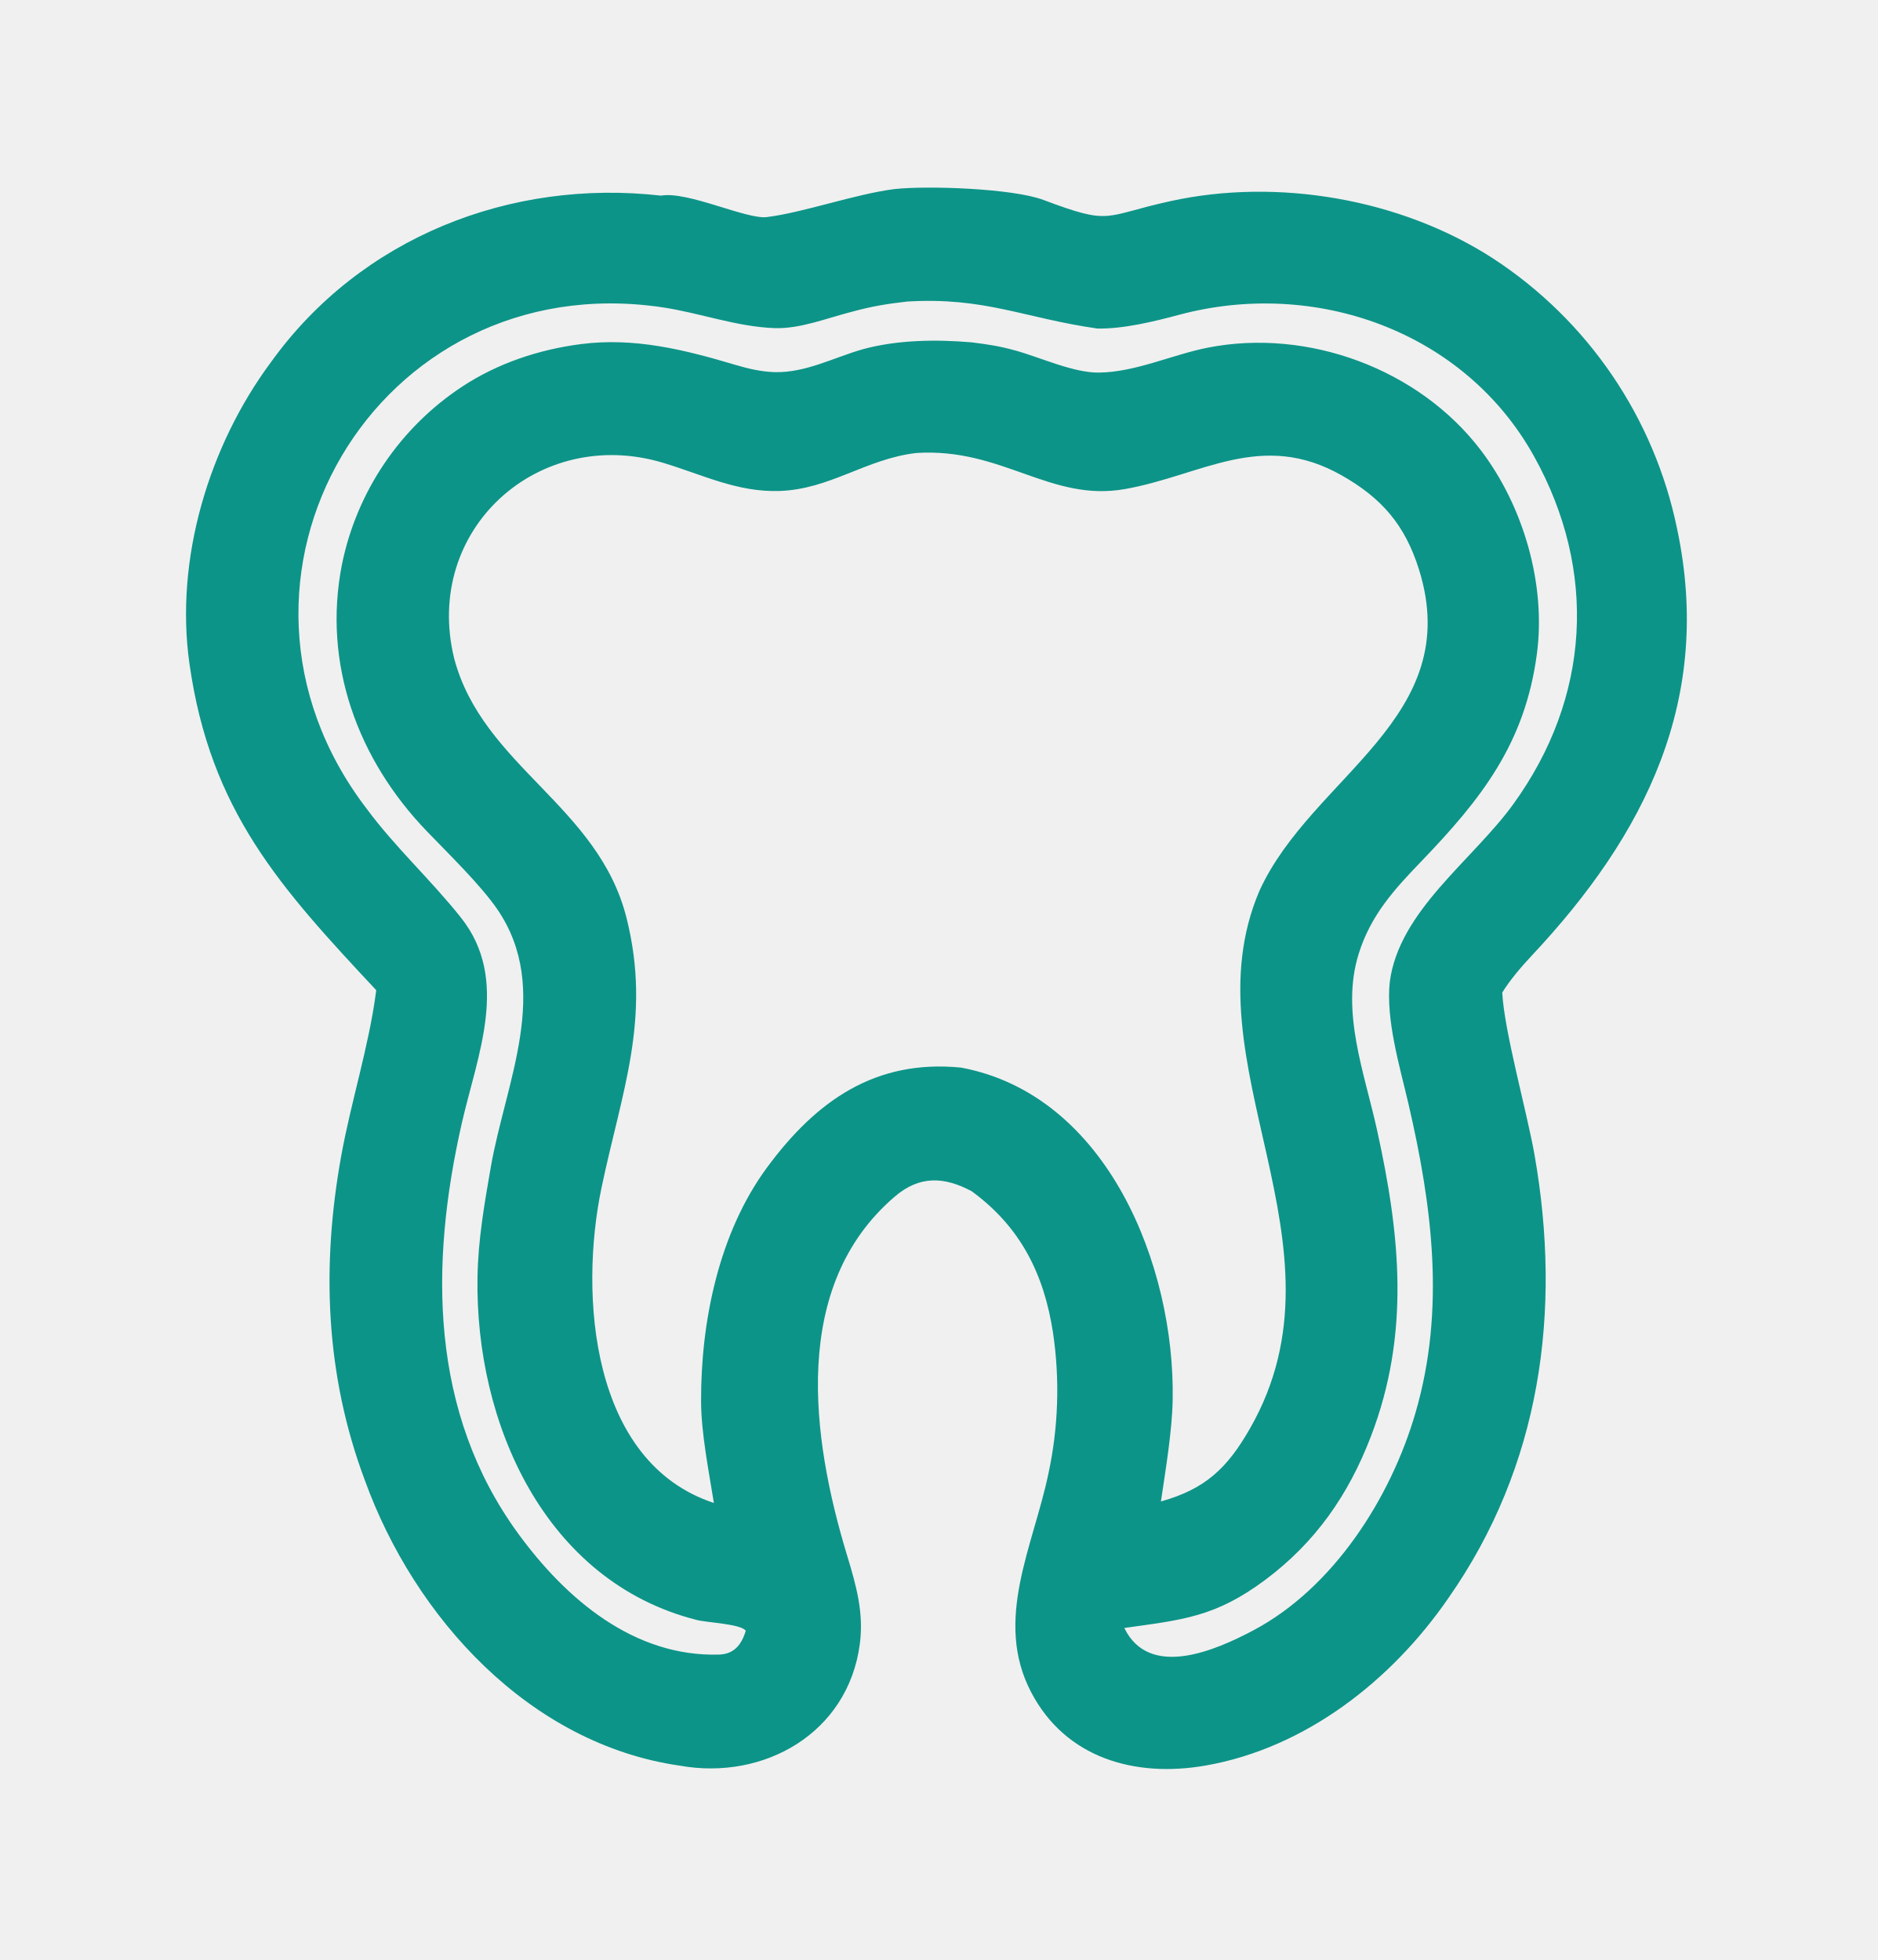
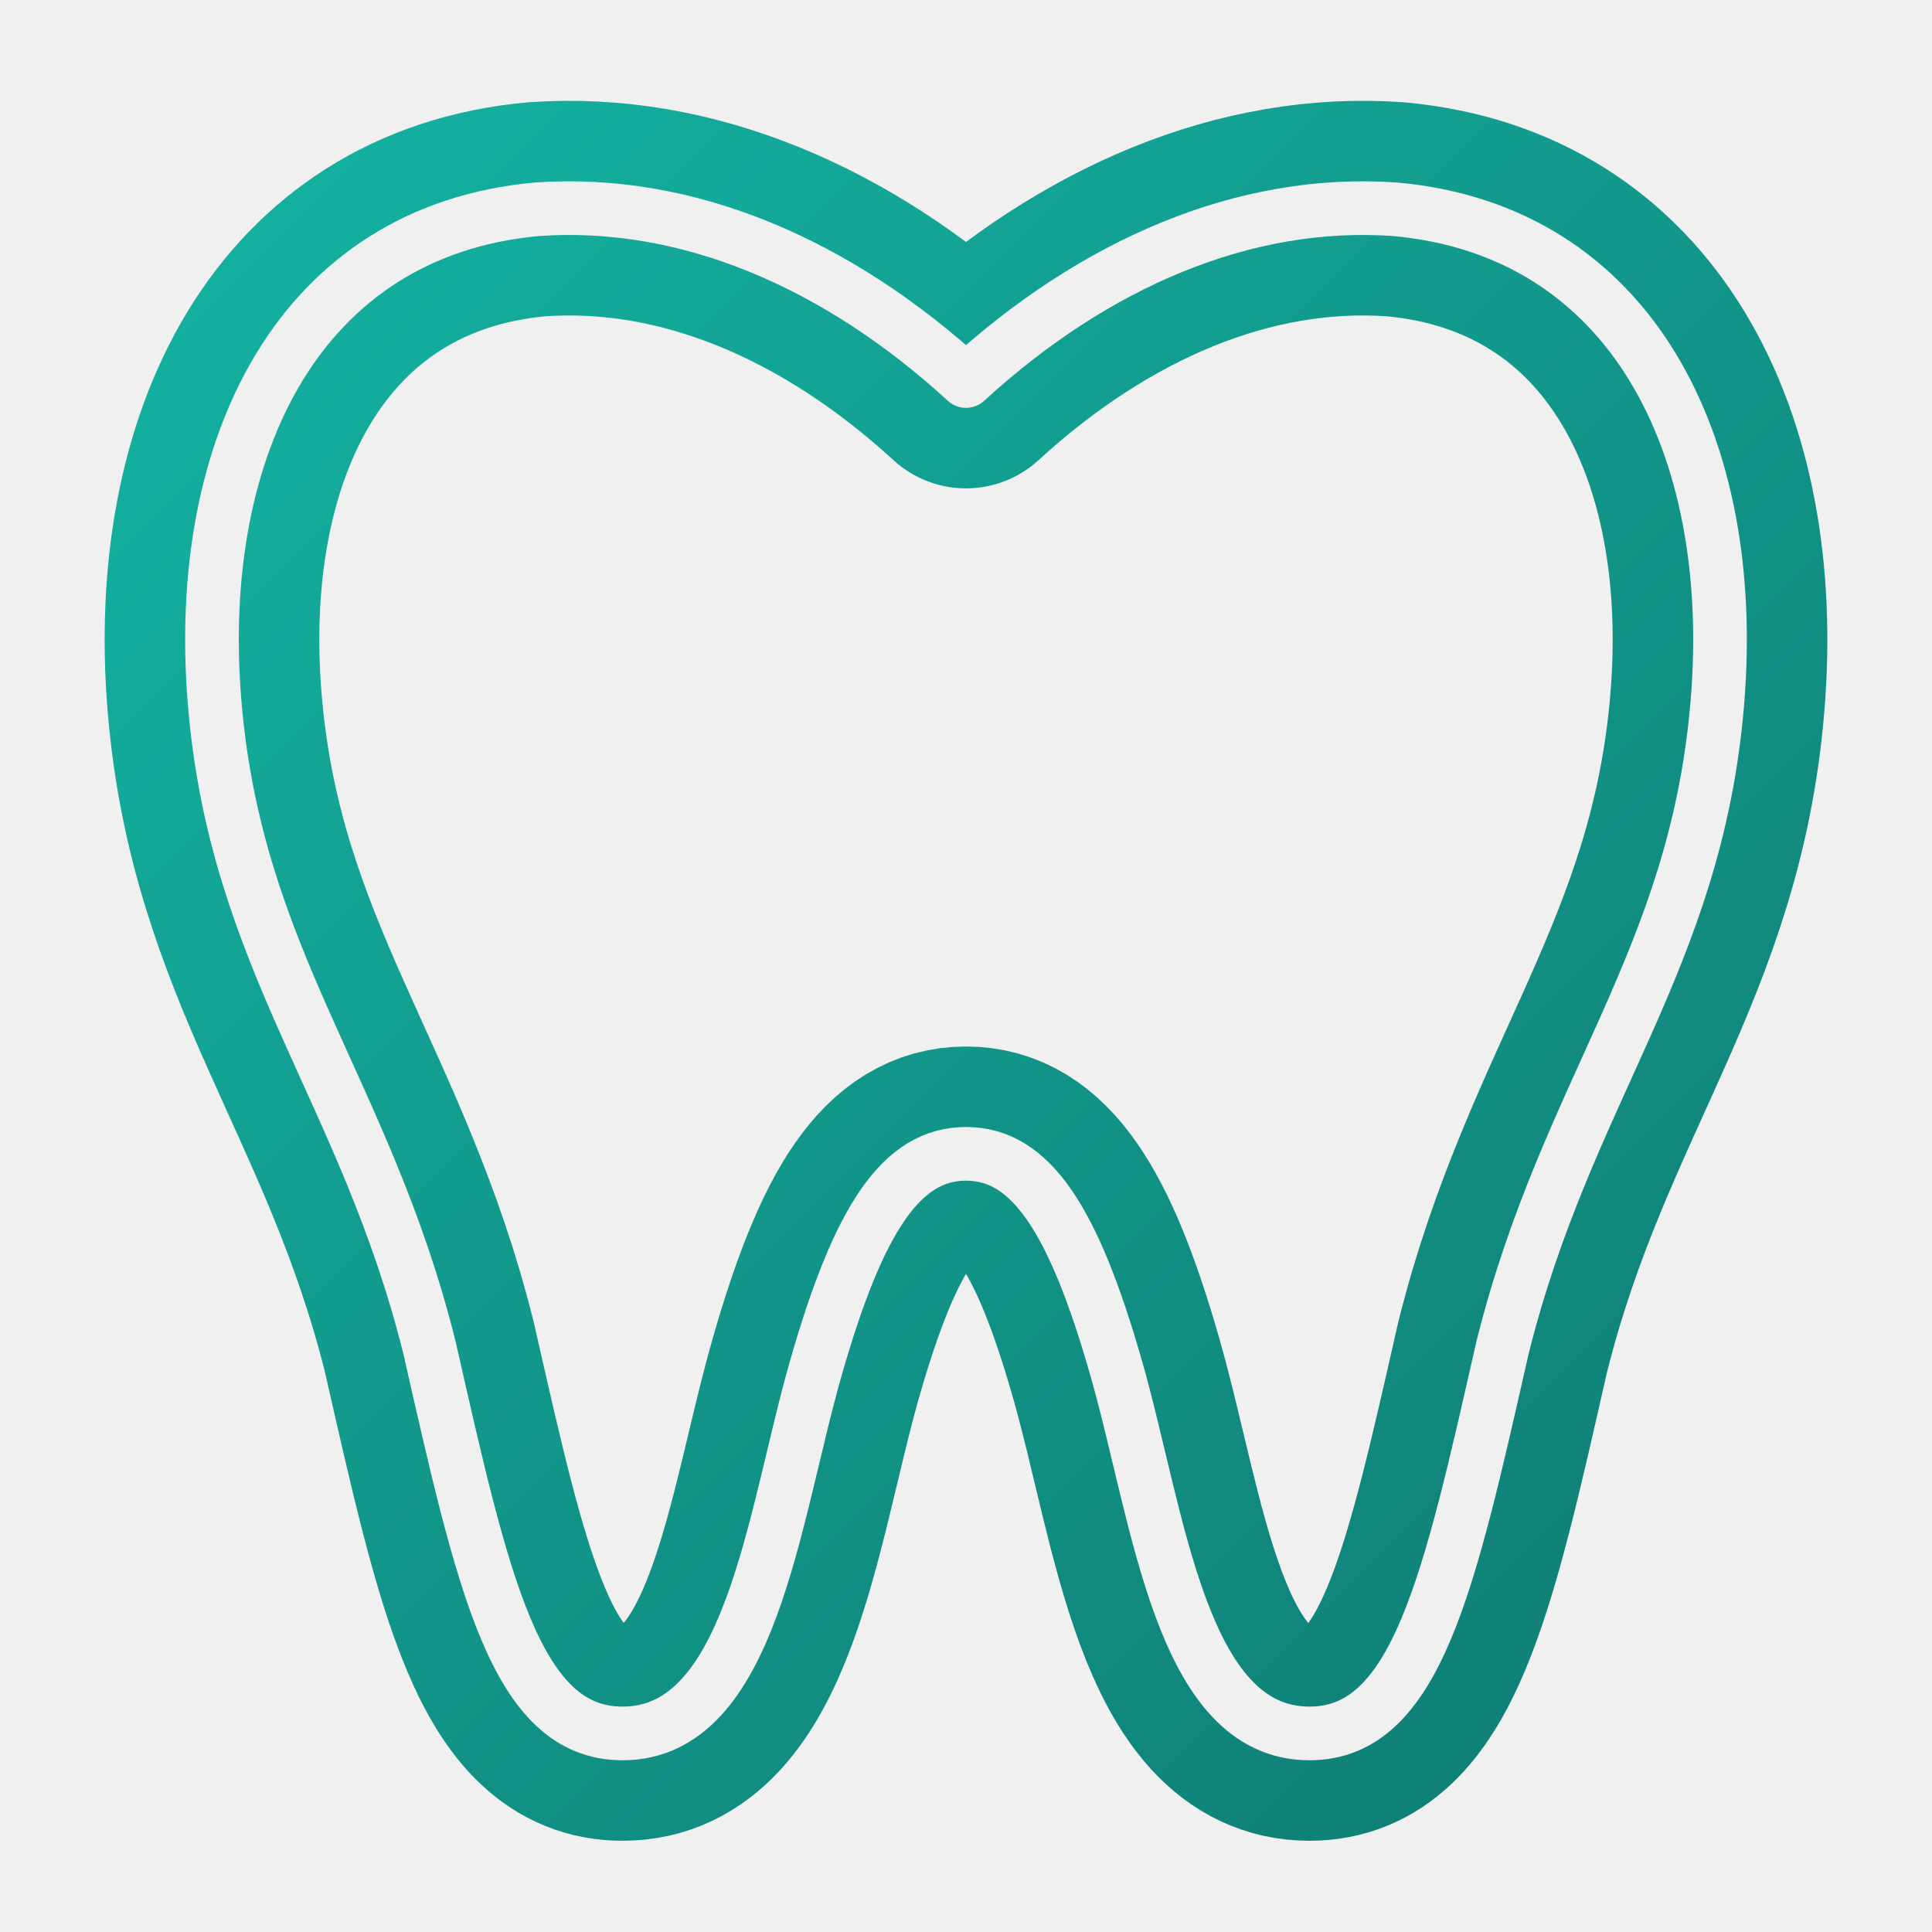
- <svg xmlns="http://www.w3.org/2000/svg" viewBox="308 299 409 427">
-   <path fill="#0D9488" d="M502.836 340.19C510.144 339.402 528.598 340.048 535.263 342.552C550.356 348.222 548.062 346.069 563.045 342.797C586.249 337.731 613.044 342.263 633.197 355.291C653.876 368.78 668.31 389.97 673.294 414.151C681.189 451.315 666.416 480.802 641.629 507.206C639.449 509.529 636.852 512.549 635.222 515.238C635.638 523.641 640.629 541.353 642.251 550.596C648.229 584.649 643.642 618.381 623.462 647.193C611.143 665.088 592.358 679.842 570.577 683.641C555.334 686.3 540.136 682.12 532.577 667.611C524.399 651.914 533.073 635.866 536.364 620.041C538.531 609.989 538.877 599.629 537.385 589.455C535.426 576.562 530.279 566.273 519.642 558.513C513.598 555.294 508.273 555.098 502.928 559.665C480.15 579.122 484.749 612.284 492.503 637.821C494.56 644.597 496.176 650.416 495.284 657.176C492.725 676.576 474.422 686.938 456.099 683.666C423.331 678.954 398.321 651.454 387.464 621.471C378.838 598.455 378.002 574.755 382.327 550.803C384.409 539.278 388.339 526.867 389.845 515.503L389.946 514.713C369.061 492.374 353.821 475.709 349.27 443.615C346.039 420.827 353.48 396.095 367.089 377.806C386.573 350.742 419.159 337.899 451.978 341.62C457.826 340.594 470.567 346.84 475.034 346.292C483.004 345.313 494.213 341.292 502.836 340.19ZM463.499 626.429C462.401 619.568 460.738 611.256 460.709 604.347C460.635 586.95 464.581 567.582 475.075 553.348C485.854 538.726 498.728 529.748 517.332 531.583C549.254 537.539 563.964 574.89 563.433 603.95C563.307 610.833 561.884 619.214 560.875 626.103C570.576 623.386 575.337 618.84 580.282 610.186C603.277 569.944 566.317 530.569 582.326 493.08C593.72 468.063 627.295 455.479 617.056 422.982C614.021 413.351 608.982 407.547 600.347 402.62C582.792 392.604 569.764 402.591 553.024 405.549C536.765 408.421 526.337 396.494 507.6 397.686C496.567 398.969 488.805 405.634 477.688 405.967C468.603 406.24 461.095 402.447 452.515 399.848C425.382 391.628 400.072 414.321 406.923 442.432C413.157 465.943 438.353 474.482 444.485 499.037C449.944 520.898 443.432 536.709 439.024 557.747C434.161 580.958 436.596 617.582 463.499 626.429ZM519.624 373.581C523.313 374.049 525.528 374.363 529.087 375.337C534.6 376.846 541.721 380.209 547.302 380.171C555.226 380.117 563.388 376.254 571.058 374.743C592.866 370.446 617.063 379.352 630.561 397.094C639.817 409.26 644.781 426.25 642.767 441.437C640.175 460.985 630.695 473.03 617.512 486.733C611.588 492.89 606.564 498.421 603.947 506.807C600.017 519.403 605.167 532.578 607.935 545.127C612.979 567.99 615.233 589.505 606.59 611.991C601.707 624.698 594.534 635.027 583.565 643.207C572.699 651.31 565.578 651.882 552.896 653.666C558.349 664.86 572.759 658.564 581.056 654.156C598.459 644.912 610.958 625.306 616.323 606.78C622.885 584.306 619.972 561.751 614.758 539.342C612.927 531.472 609.834 521.163 610.718 512.947C612.72 497.427 628.719 486.476 637.599 474.227C654.424 451.017 656.025 423.36 642.124 398.374C626.919 371.042 594.379 359.654 564.806 367.588C559.422 369.033 552.722 370.677 547.04 370.575C531.112 368.31 522.555 363.672 505.602 364.693C501.149 365.201 497.885 365.737 493.598 366.909C488.27 368.254 482.319 370.669 476.773 370.484C468.432 370.206 460.433 367.148 452.16 365.933C389.936 356.784 349.827 425.254 387.768 475.056C393.979 483.495 401.958 490.772 408.42 498.93C419.123 512.442 411.959 528.916 408.598 543.671C401.603 574.383 401.527 606.635 420.918 633.166C431.263 647.321 446.098 660.059 464.735 659.459C467.982 659.316 469.545 657.216 470.444 654.29C469.492 652.785 462.126 652.519 459.778 651.925C426.588 643.522 411.452 608.913 412.009 577.187C412.152 569.073 413.484 561.444 414.902 553.275C418.096 534.885 428.224 514.605 416.368 497.157C412.687 491.782 405.648 484.953 400.924 480.039C385.989 464.502 378.213 443.686 382.477 421.996C385.701 406.125 395.106 392.188 408.619 383.26C416.397 378.128 425.398 375.144 434.541 373.964C446.207 372.458 457.146 375.197 468.211 378.498C470.99 379.327 473.86 379.992 476.767 380.073C483.527 380.228 489.605 376.888 495.95 375.08C503.438 373.032 511.898 372.921 519.624 373.581Z" />
+ <svg xmlns="http://www.w3.org/2000/svg" viewBox="10 10.5 180 180">
+   <defs>
+     <linearGradient id="denticareapp-g" gradientUnits="userSpaceOnUse" x1="10" y1="10.5" x2="190" y2="190.5">
+       <stop offset="0" stop-color="#14B8A6" />
+       <stop offset="1" stop-color="#0F766E" />
+     </linearGradient>
+     <mask id="denticareapp-m" maskUnits="userSpaceOnUse" x="10" y="10.5" width="180" height="180">
+       <rect x="10" y="10.5" width="180" height="180" fill="#000" />
+       <g fill="none" stroke-linejoin="round" stroke-linecap="round">
+         <path d="M100 46C88 35 74 29 60 30C38 32 28 52 30 76C32 100 44 112 50 136C55 158 58 172 68 172C80 172 82 152 86 138C90 124 94 118 100 118C106 118 110 124 114 138C118 152 120 172 132 172C142 172 145 158 150 136C156 112 168 100 170 76C172 52 162 32 140 30C126 29 112 35 100 46Z" stroke="#fff" stroke-width="20" />
+         <path d="M100 46C88 35 74 29 60 30C38 32 28 52 30 76C32 100 44 112 50 136C55 158 58 172 68 172C80 172 82 152 86 138C90 124 94 118 100 118C106 118 110 124 114 138C118 152 120 172 132 172C142 172 145 158 150 136C156 112 168 100 170 76C172 52 162 32 140 30C126 29 112 35 100 46Z" stroke="#000" stroke-width="5" />
+       </g>
+     </mask>
+   </defs>
+   <rect x="10" y="10.5" width="180" height="180" fill="url(#denticareapp-g)" mask="url(#denticareapp-m)" />
</svg>
